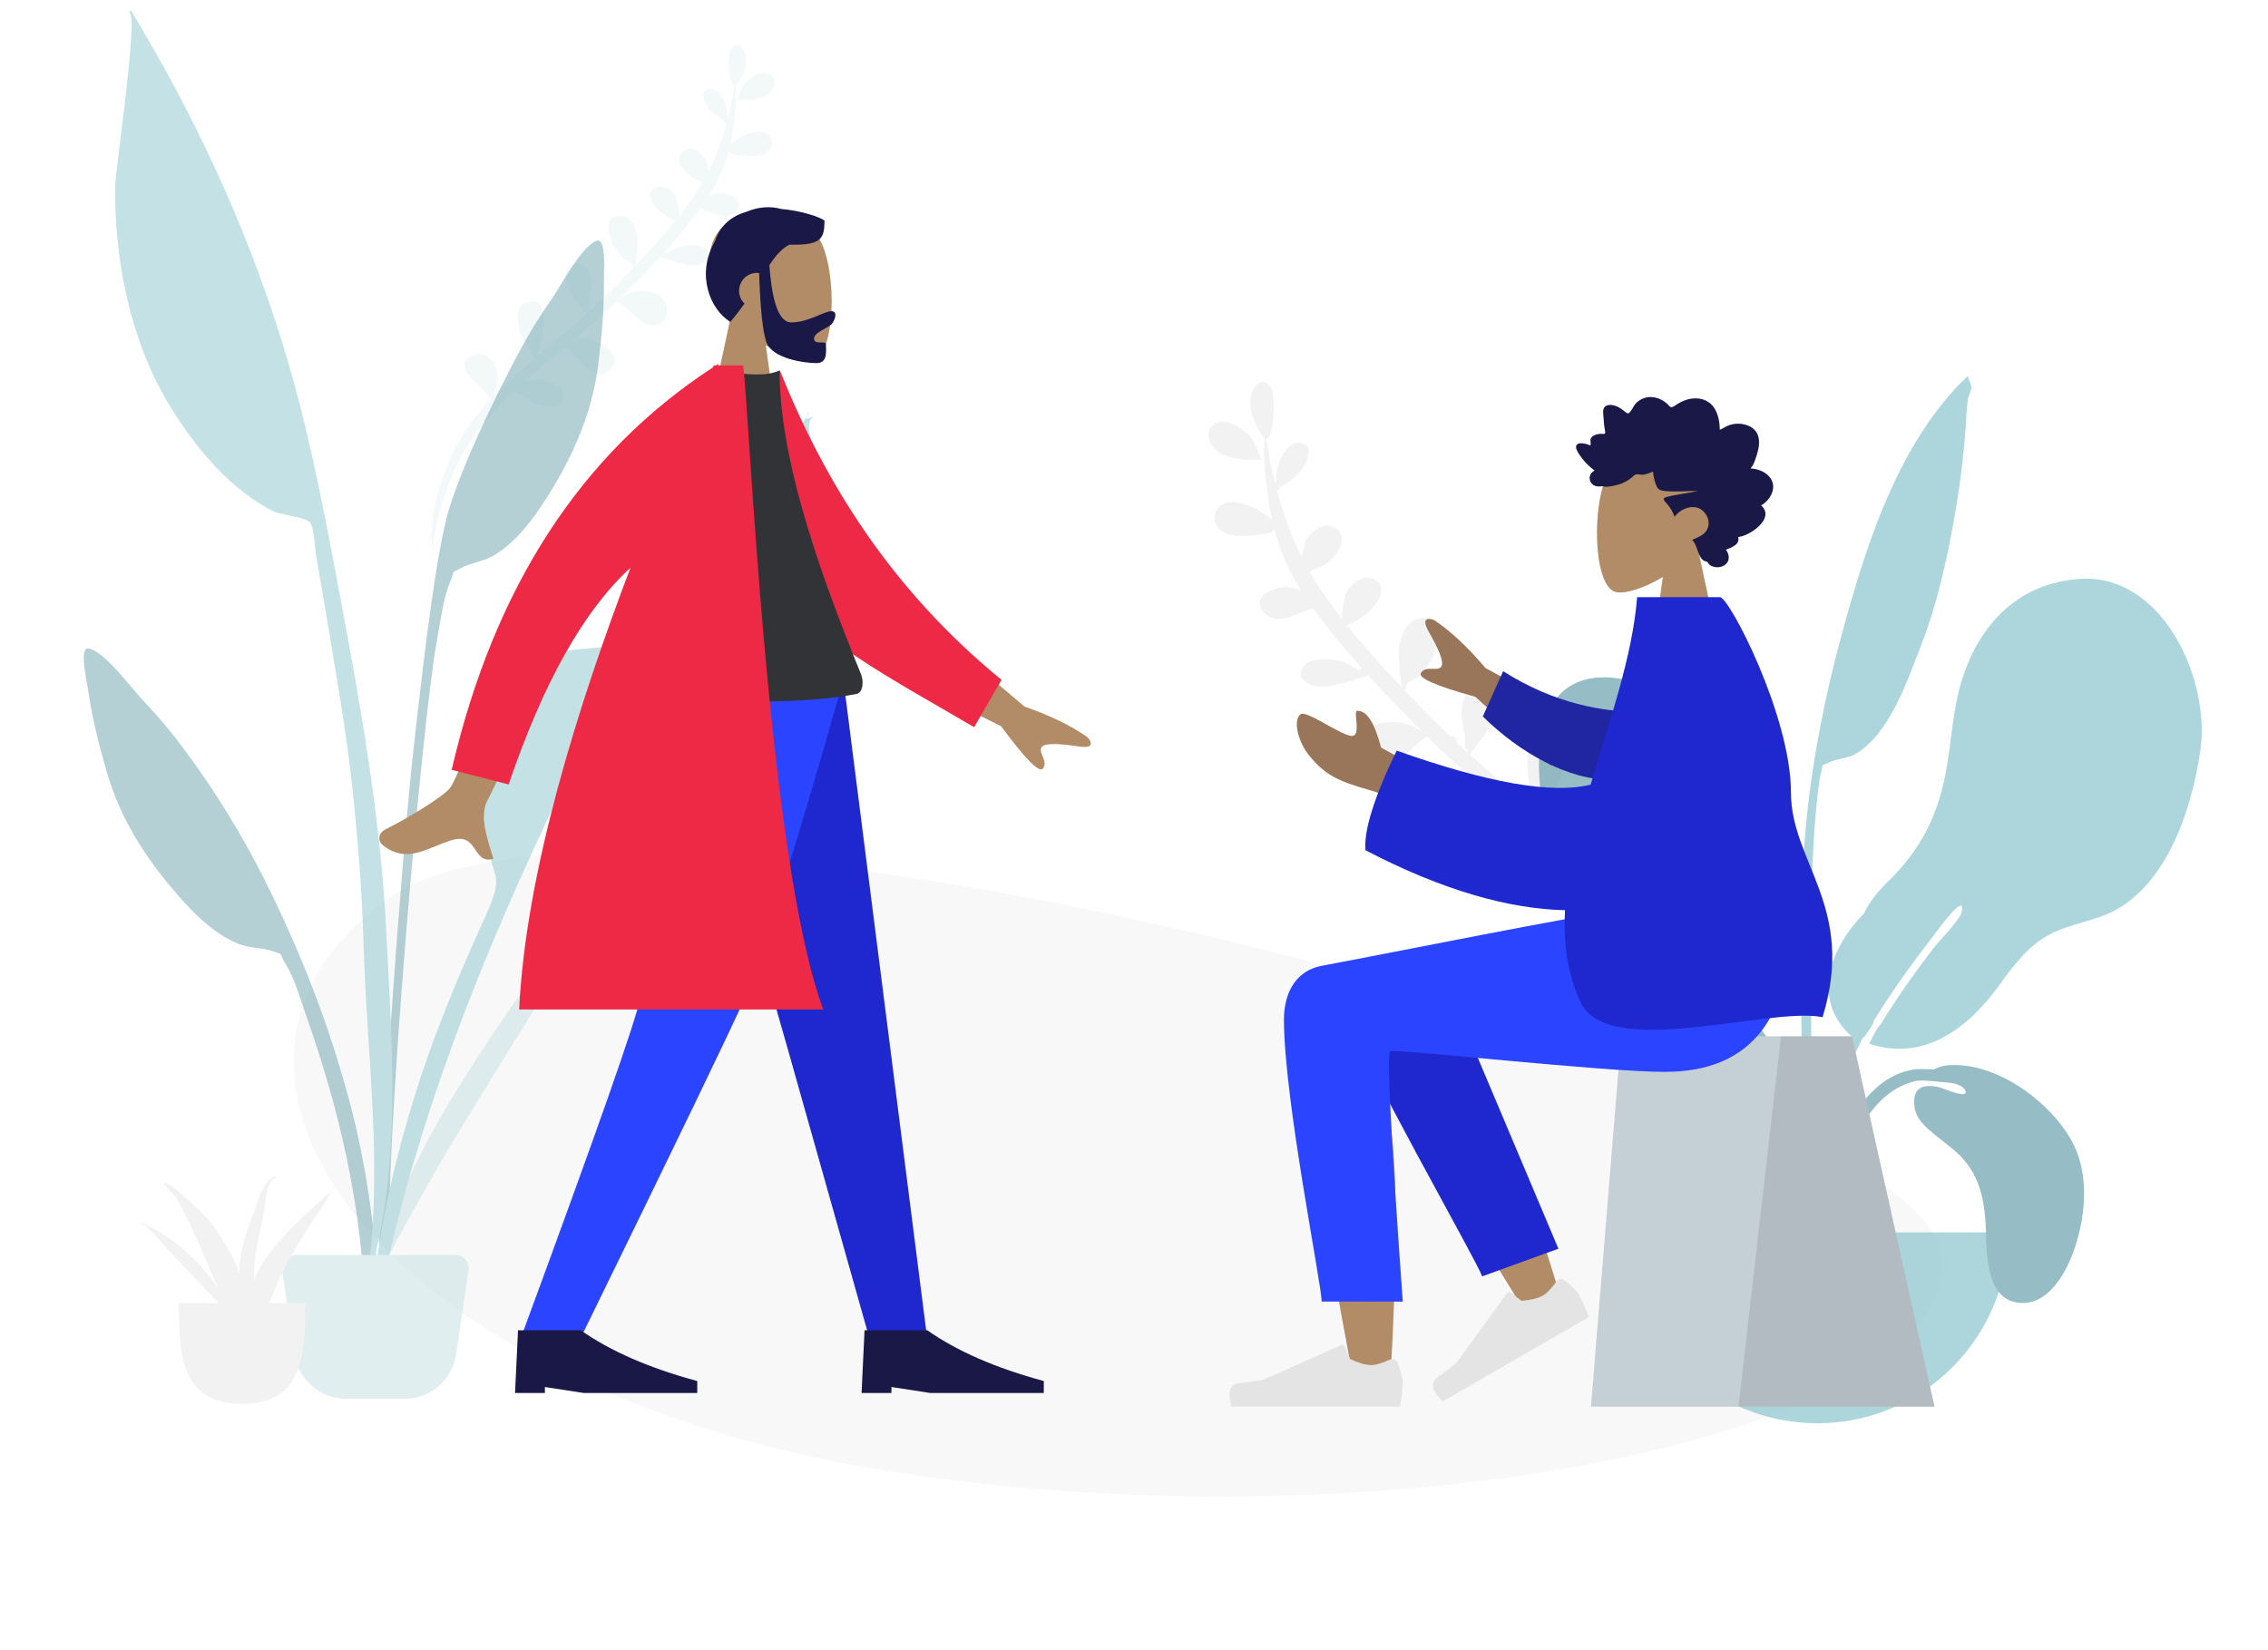
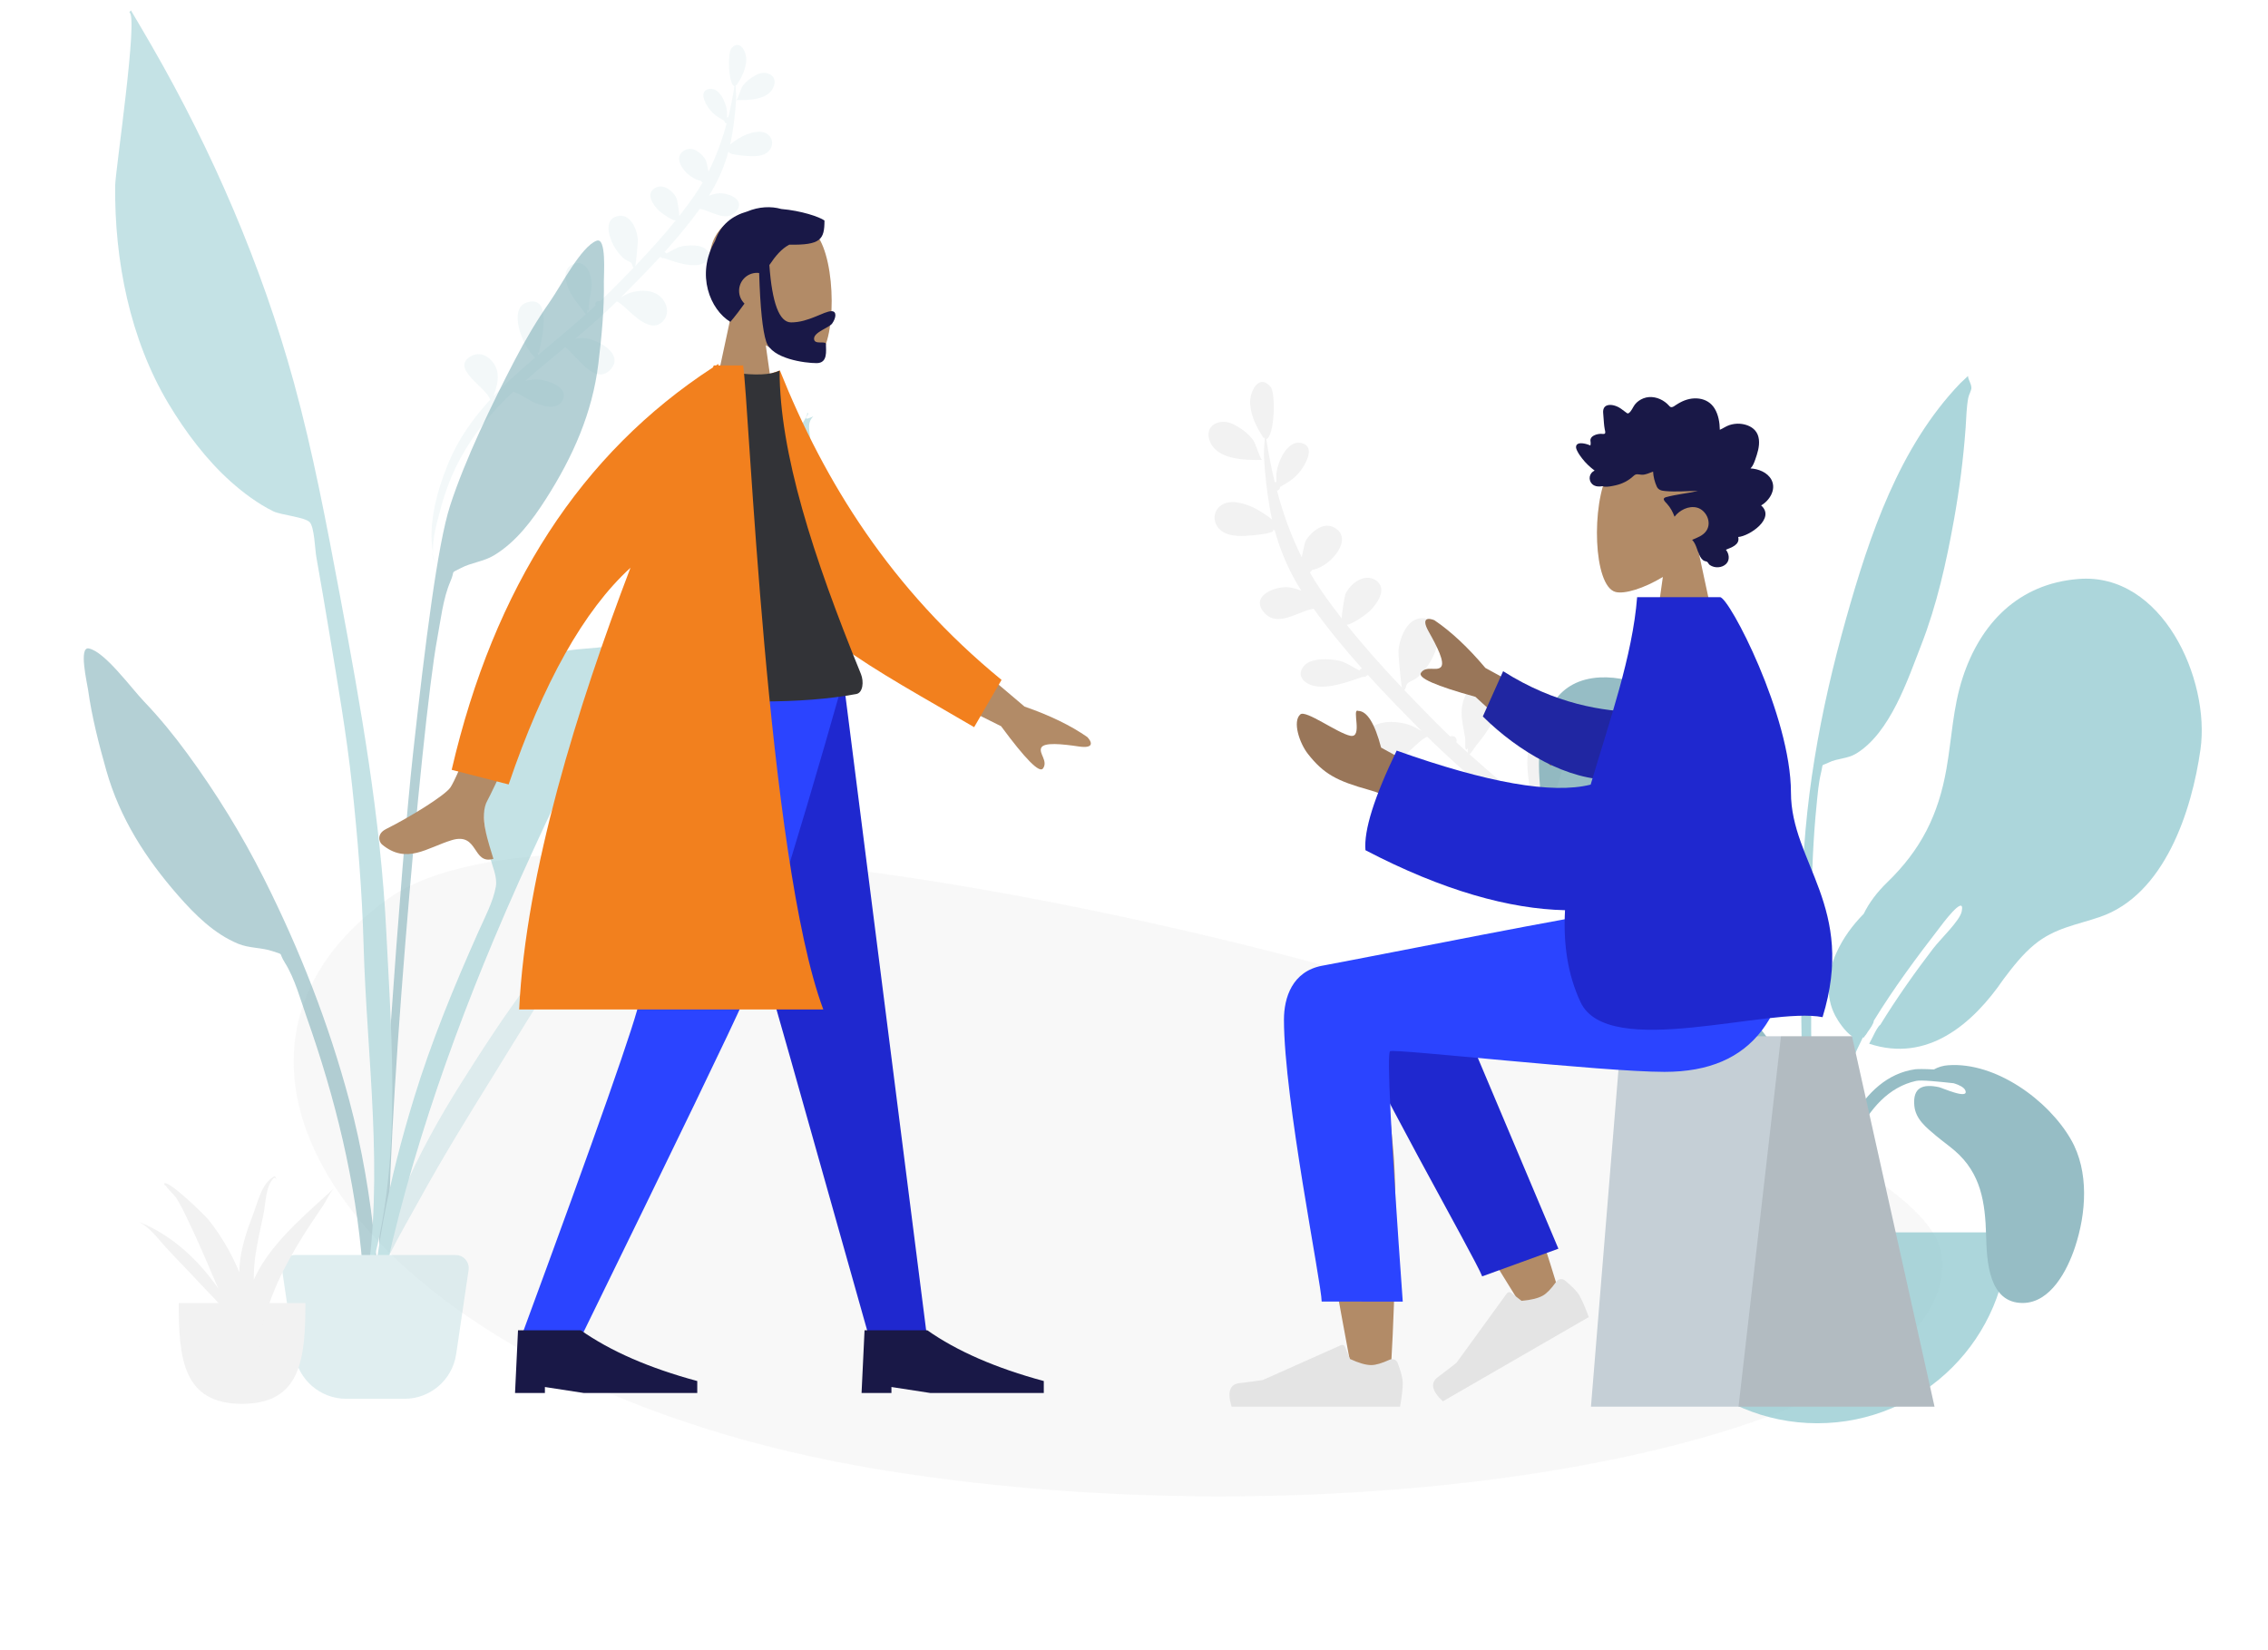
<svg xmlns="http://www.w3.org/2000/svg" id="svg8" width="550" height="400" version="1.1" viewBox="0 0 145.521 105.833">
  <g id="layer1" transform="translate(0,-191.1667)">
    <g id="Scene/Plants" transform="matrix(0.1677922,0,0,0.1677922,9.612671,189.3293)" style="fill:none;fill-rule:evenodd;stroke:none;stroke-width:1">
      <g id="Background-Shape-2" transform="translate(55,337)" style="opacity:.505;fill:#f2f2f2">
        <path id="Background-Shape" d="M 630.16,153.795 C 639.35,222.536 416.485,267.372 224.659,236.082 32.834,204.791 -55.166,82.598 36.37,17.489 127.905,-47.62 620.97,85.055 630.16,153.795 Z" />
      </g>
      <path id="Leaf-Bottom" d="m 582.663,177.553 c 5.037,-2.177 11.433,0.989 8.366,7.281 -3.285,6.738 -14.102,6.256 -20.2,5.8 0.613,0 2.912,-6.216 3.636,-7.136 2.135,-2.713 5.103,-4.604 8.199,-5.945 z m -63.035,120.583 c -1.294,0.994 -0.106,0.094 0,0 z m 66.131,-89.167 c 2.758,2.347 2.691,6.231 0.207,8.732 -2.958,2.978 -8.054,2.597 -11.847,2.093 -1.716,-0.228 -10.876,-1.447 -8.617,-2.838 -0.171,0.054 -0.529,0.19 -0.915,0.379 -0.24,0.727 -0.491,1.45 -0.75,2.17 0.052,0.035 0.097,0.071 0.153,0.105 -0.061,-0.031 -0.104,-0.063 -0.157,-0.093 -2.595,7.193 -6.109,13.988 -10.573,20.282 1.575,-0.527 3.197,-0.903 4.828,-1.022 4.831,-0.355 14.731,3.903 9.028,10.012 -5.468,5.856 -13.138,-1.136 -18.932,-2.348 -6.081,7.611 -12.726,14.863 -19.657,21.845 0.395,0.147 0.733,0.427 0.913,0.845 2.696,-1.195 5.533,-2.958 7.991,-3.346 3.547,-0.56 10.763,-0.634 13.25,2.645 3.059,4.032 -0.601,6.984 -4.493,7.523 -5.643,0.781 -12.812,-2.331 -18.091,-4.457 -0.621,0.076 -1.282,-0.139 -1.658,-0.651 -0.117,-0.045 -0.234,-0.09 -0.347,-0.133 -7.012,6.942 -14.266,13.631 -21.469,20.167 0.073,0 0.146,-6.2e-4 0.222,-6.2e-4 1.846,-1.077 3.811,-1.937 5.912,-2.331 4.862,-0.918 10.51,-0.628 14.223,3.049 3.699,3.662 4.757,9.782 0.539,13.455 -8.443,7.352 -19.353,-10.992 -23.367,-11.945 -7.316,6.569 -15.008,12.661 -22.808,18.617 0.862,-0.214 1.741,-0.358 2.645,-0.396 7.359,-0.317 24.077,9.561 14.627,17.923 -8.235,7.287 -16.523,-8.003 -22.562,-13.515 -7.347,5.547 -14.73,11.051 -21.927,16.795 3.803,-0.799 7.435,-0.756 11.392,0.67 4.094,1.477 10.643,4.97 7.718,10.449 -2.974,5.572 -10.899,2.55 -15.003,0.517 -2.238,-1.109 -6.655,-4.688 -10.612,-6.305 -11.516,9.785 -21.619,20.697 -29.519,33.762 -4.932,8.157 -8.811,16.945 -11.694,26.036 -1.84,5.802 -5.375,15.524 -5.172,23.211 -2.076,-15.476 4.095,-33.609 10.422,-47.013 5.817,-12.326 14.115,-22.979 23.677,-32.458 -1.911,-6.942 -20.491,-17.785 -8.743,-23.526 6.238,-3.034 12.155,2.853 13.171,8.813 0.698,4.096 -0.955,9.109 -2.633,12.961 3.003,-2.885 6.113,-5.667 9.309,-8.346 4.416,-3.703 8.927,-7.287 13.476,-10.821 -6.819,-7.114 -12.597,-26.731 -2.816,-29.377 14.443,-3.894 6.229,22.021 4.98,26.893 -0.282,0.002 -0.497,-0.095 -0.649,-0.285 0.056,0.455 0.124,0.942 0.21,1.434 8.706,-6.726 17.527,-13.305 26.087,-20.21 -0.708,-0.583 -1.77,-2.725 -2.632,-3.88 -1.946,-2.605 -3.796,-5.316 -5.096,-8.312 -2.052,-4.734 -3.879,-12.21 2.344,-14.606 6.768,-2.61 9.475,5.879 9.261,10.847 -0.149,3.436 -1.255,6.65 -1.919,9.99 -0.207,1.042 0.131,5.805 -1.192,3.694 0.028,0.754 0.009,1.298 -0.044,1.682 1.537,-1.246 3.064,-2.508 4.581,-3.779 -0.058,-0.174 -0.098,-0.362 -0.098,-0.577 0,-1.485 1.52,-1.977 2.542,-1.488 2.005,-1.715 3.992,-3.453 5.947,-5.23 4.144,-3.764 8.352,-7.638 12.536,-11.601 -0.822,-0.784 -0.426,-1.79 -1.189,-2.617 -0.762,-0.825 -2.322,-1.341 -3.228,-2.118 -2.28,-1.955 -4.111,-4.724 -5.398,-7.423 -2.125,-4.459 -4.689,-13.714 2.292,-15.421 7.195,-1.762 10.332,7.182 10.5,12.68 0.033,1.065 -1.262,10.579 -2.052,14.017 7.744,-7.366 15.383,-15.03 22.35,-22.868 -1.982,-0.122 -7.389,-4.479 -8.468,-5.647 -2.631,-2.849 -6.725,-9.053 -1.699,-11.96 4.469,-2.577 9.583,1.763 11.225,5.806 0.27,0.666 1.024,6.771 0.965,9.489 2.888,-3.328 5.653,-6.682 8.238,-10.058 1.724,-2.244 3.346,-4.555 4.874,-6.921 -0.327,-0.209 -0.627,-0.559 -0.905,-0.989 -7.144,-1.601 -15.745,-13.329 -7.073,-16.799 4.129,-1.649 8.299,2.421 10.109,5.669 0.371,0.665 0.857,3.933 1.256,6.512 4.453,-7.872 7.98,-16.268 10.783,-24.92 -0.619,-0.189 -1.126,-0.696 -1.153,-1.524 -3.395,-2.179 -6.072,-3.985 -8.313,-7.949 -1.393,-2.462 -3.841,-8.05 0.688,-9.139 5.894,-1.417 9.074,7.638 9.32,12.029 0.029,0.51 -0.051,1.984 -0.14,3.333 0.203,-0.017 0.406,-0.003 0.604,0.043 1.618,-5.363 2.97,-10.81 4.105,-16.278 -3.114,-1.185 -2.79,-17.849 -0.557,-20.108 4.992,-5.057 7.916,2.779 7.452,6.815 -0.548,4.759 -2.939,8.989 -5.717,12.708 -0.298,0.394 -0.218,0.378 -0.26,-0.194 -0.054,0.279 -0.159,0.481 -0.307,0.624 10e-4,2.52 0.125,5.107 -0.116,7.324 -0.691,6.35 -1.768,12.717 -3.175,18.947 -0.342,1.515 -0.722,3.016 -1.137,4.502 2.66,-2.036 6.193,-3.783 7.568,-4.315 3.568,-1.38 9.029,-2.785 12.353,0.043 z M 398.828,420.868 c 0.045,2.229 0.34,4.284 1,6 -0.461,-1.939 -0.788,-3.946 -1,-6 z" transform="matrix(-0.9986295,-0.05233596,-0.05233596,0.9986295,1005.358,26.32622)" style="fill:#f2f2f2" />
      <path id="Leaf-Top" d="m 236.702,42.658 c 3.598,-1.555 8.166,0.707 5.975,5.201 -2.347,4.813 -10.073,4.469 -14.429,4.143 0.438,0 2.08,-4.44 2.597,-5.097 1.525,-1.938 3.645,-3.289 5.857,-4.247 z m -45.074,87.568 c -1.294,0.994 -0.106,0.094 0,0 z m 47.951,-64.502 c 2.014,1.697 1.965,4.505 0.151,6.314 -2.16,2.153 -5.881,1.878 -8.65,1.513 -1.253,-0.165 -7.941,-1.046 -6.292,-2.052 -0.125,0.039 -0.387,0.137 -0.668,0.274 -0.175,0.525 -0.358,1.048 -0.547,1.569 0.038,0.025 0.071,0.051 0.112,0.076 -0.045,-0.022 -0.076,-0.045 -0.115,-0.068 -1.895,5.201 -4.461,10.114 -7.72,14.666 1.15,-0.381 2.334,-0.653 3.525,-0.739 3.527,-0.257 10.756,2.822 6.592,7.239 -3.993,4.234 -9.592,-0.821 -13.823,-1.698 -4.44,5.504 -9.292,10.747 -14.352,15.796 0.288,0.106 0.535,0.309 0.667,0.611 1.969,-0.864 4.04,-2.139 5.835,-2.42 2.59,-0.405 7.859,-0.458 9.675,1.913 2.233,2.915 -0.439,5.05 -3.28,5.44 -4.12,0.565 -9.355,-1.686 -13.209,-3.223 -0.453,0.055 -0.936,-0.1 -1.21,-0.471 -0.085,-0.033 -0.17,-0.065 -0.253,-0.096 -5.12,5.02 -10.416,9.856 -15.676,14.582 0.053,0 0.107,-4.5e-4 0.162,-4.5e-4 1.348,-0.779 2.783,-1.401 4.317,-1.686 3.55,-0.664 7.674,-0.454 10.385,2.205 2.701,2.648 3.473,7.073 0.393,9.729 -6.164,5.316 -14.131,-7.948 -17.062,-8.637 -5.342,4.75 -10.958,9.155 -16.654,13.461 0.629,-0.155 1.271,-0.259 1.931,-0.286 5.374,-0.229 17.58,6.913 10.68,12.96 -6.013,5.269 -12.064,-5.787 -16.474,-9.772 -5.364,4.011 -10.755,7.991 -16.01,12.144 2.777,-0.578 5.429,-0.547 8.318,0.484 2.989,1.068 7.771,3.594 5.636,7.556 -2.172,4.029 -7.958,1.844 -10.955,0.374 -1.634,-0.802 -4.859,-3.39 -7.749,-4.559 -8.409,7.075 -15.785,14.966 -21.554,24.413 -3.601,5.898 -6.433,12.253 -8.538,18.826 -1.343,4.195 -3.925,11.225 -3.777,16.784 -1.516,-11.19 2.99,-24.302 7.61,-33.994 4.248,-8.912 10.306,-16.615 17.288,-23.47 -1.395,-5.02 -14.962,-12.86 -6.384,-17.011 4.554,-2.194 8.875,2.063 9.617,6.373 0.51,2.961 -0.697,6.587 -1.922,9.372 2.193,-2.086 4.464,-4.097 6.797,-6.035 3.224,-2.678 6.518,-5.269 9.84,-7.824 -4.979,-5.144 -9.198,-19.328 -2.056,-21.242 10.546,-2.816 4.548,15.923 3.636,19.446 -0.206,0.001 -0.363,-0.069 -0.474,-0.206 0.041,0.329 0.09,0.681 0.154,1.037 6.356,-4.864 12.798,-9.62 19.047,-14.614 -0.517,-0.422 -1.292,-1.97 -1.922,-2.806 -1.421,-1.883 -2.772,-3.844 -3.721,-6.01 -1.498,-3.423 -2.832,-8.829 1.712,-10.561 4.942,-1.888 6.918,4.251 6.762,7.843 -0.108,2.485 -0.916,4.808 -1.401,7.224 -0.151,0.753 0.096,4.198 -0.871,2.671 0.021,0.545 0.007,0.939 -0.032,1.216 1.122,-0.901 2.237,-1.813 3.345,-2.733 -0.042,-0.126 -0.072,-0.262 -0.072,-0.417 0,-1.073 1.11,-1.429 1.856,-1.076 1.464,-1.24 2.915,-2.497 4.342,-3.781 3.026,-2.722 6.098,-5.523 9.153,-8.388 -0.6,-0.567 -0.311,-1.294 -0.868,-1.892 -0.557,-0.597 -1.695,-0.97 -2.357,-1.531 -1.665,-1.413 -3.001,-3.416 -3.941,-5.368 -1.552,-3.224 -3.423,-9.916 1.673,-11.15 5.254,-1.274 7.544,5.193 7.667,9.169 0.024,0.77 -0.921,7.65 -1.498,10.135 5.654,-5.326 11.232,-10.868 16.319,-16.536 -1.447,-0.088 -5.395,-3.238 -6.183,-4.083 -1.921,-2.06 -4.91,-6.546 -1.24,-8.648 3.263,-1.864 6.997,1.275 8.196,4.199 0.197,0.481 0.748,4.896 0.705,6.861 2.109,-2.406 4.127,-4.832 6.015,-7.272 1.259,-1.622 2.443,-3.293 3.559,-5.004 -0.239,-0.151 -0.458,-0.404 -0.661,-0.715 -5.216,-1.158 -11.496,-9.638 -5.164,-12.147 3.015,-1.193 6.06,1.75 7.381,4.099 0.271,0.481 0.625,2.844 0.917,4.709 3.251,-5.692 5.827,-11.763 7.873,-18.019 -0.452,-0.136 -0.822,-0.503 -0.842,-1.102 -2.479,-1.575 -4.433,-2.881 -6.07,-5.748 -1.017,-1.781 -2.804,-5.821 0.502,-6.608 4.303,-1.024 6.626,5.523 6.805,8.698 0.021,0.369 -0.037,1.434 -0.103,2.41 0.148,-0.012 0.297,-0.002 0.441,0.031 1.181,-3.878 2.168,-7.817 2.997,-11.771 -2.274,-0.857 -2.037,-12.906 -0.407,-14.539 3.645,-3.656 5.78,2.01 5.442,4.928 -0.4,3.441 -2.146,6.499 -4.174,9.189 -0.217,0.285 -0.159,0.273 -0.19,-0.141 -0.04,0.202 -0.116,0.348 -0.224,0.451 9.1e-4,1.822 0.092,3.693 -0.084,5.296 -0.504,4.592 -1.291,9.195 -2.318,13.7 -0.25,1.096 -0.527,2.181 -0.83,3.255 1.942,-1.472 4.522,-2.735 5.526,-3.12 2.605,-0.998 6.593,-2.014 9.019,0.031 z M 102.997,218.485 c 0.045,1.486 0.34,2.856 1,4 -0.461,-1.292 -0.788,-2.63 -1,-4 z" transform="rotate(-3,173.123,126.7141)" style="opacity:.2;fill:#c1dee2" />
      <g id="Plant-Right" transform="translate(526.6507,154.2586)" style="opacity:.7">
        <path id="Leaf-Me-Alone!" d="m 79.905,113.04 c -13.652,0.723 -29.61,10.413 -29.508,25.324 0.075,10.834 1.525,21.493 1.022,32.371 -0.403,8.694 -2.293,17.199 -5.23,25.389 -2.824,7.875 -9.645,15.044 -10.752,23.256 -0.706,5.233 0.744,12.337 2.981,17.148 2.721,5.849 1.563,5.486 -2.052,11.014 -7.084,10.833 -13.331,21.835 -17.257,34.297 -5.655,17.949 -8.437,38.528 -3.693,57.027 0.603,2.349 1.921,10.868 5.269,11.121 3.74,0.283 1.509,-4.433 1.147,-5.995 -2.309,-9.962 -4.346,-18.669 -3.918,-29.078 1.654,-40.164 27.29,-69.205 42.237,-104.717 0.834,-1.838 2.545,-6.185 3.75,-9.062 1.902,-4.541 3.41,-12.96 6.262,-16.478 5.37,-6.628 1.121,6.009 0.194,8.434 -1.172,3.067 -2.474,6.333 -3.72,9.043 -5.689,12.555 -12.069,26.278 -17.947,39.221 31.704,3.8 49.598,-35.715 55.335,-61.061 4.727,-20.882 7.963,-68.883 -24.118,-67.256" transform="matrix(-0.9945219,0.1045285,0.1045285,0.9945219,95.47297,-5.003527)" style="fill:#69a1ac" />
        <path id="path3503" d="m 210.805,78.121 c -22.823,1.811 -37.474,16.871 -44.295,37.934 -3.676,11.351 -4.097,23.013 -6.14,34.678 -3.073,17.551 -9.685,30.851 -22.607,43.355 -4.002,3.872 -6.952,7.849 -9.048,12.102 -4.162,4.247 -7.785,9.053 -10.447,14.929 -3.4,7.504 -4.362,16.508 -0.436,23.989 1.055,2.011 3.689,6.049 6.418,7.883 -10.217,21.76 -15.835,45.592 -15.202,69.393 0.383,14.368 1.084,28.741 1.902,43.091 0.22,3.853 1.475,10.216 3.36,3.754 1.725,-5.911 -0.438,-15.189 -0.638,-21.364 -0.974,-30.081 -1.806,-57.431 10.576,-85.536 1.298,-2.946 2.675,-5.868 4.109,-8.766 0.084,-0.049 0.162,-0.108 0.241,-0.165 0.055,0.042 0.104,0.088 0.159,0.129 0.092,-0.163 0.217,-0.358 0.363,-0.575 0.411,-0.424 0.77,-0.961 1.112,-1.559 1.098,-1.522 2.341,-3.31 2.348,-4.289 0,-0.008 -0.004,-0.019 -0.004,-0.027 7.666,-12.513 16.446,-24.337 25.414,-35.929 -0.067,0.084 9.728,-13.252 8.213,-5.877 -0.73,3.554 -7.935,10.323 -10.845,14.087 -6.437,8.376 -13.996,18.988 -20.277,29.25 -0.845,0.486 -2.039,2.871 -2.903,4.647 -0.477,0.9 -0.922,1.807 -1.359,2.598 22.257,7.354 39.57,-7.459 51.376,-24.687 0.014,-0.02 0.027,-0.041 0.04,-0.061 3.593,-4.761 7.273,-9.488 11.871,-13.251 7.671,-6.279 15.885,-7.387 24.929,-10.478 24.664,-8.427 35.15,-40.391 38.48,-64.108 3.758,-26.757 -14.622,-67.787 -46.711,-65.149" style="fill:#89c5cc" />
        <path id="path3505" d="M 187.087,8.282 C 160.498,29.164 144.586,61.073 131.288,91.305 116.437,125.071 104.873,159.853 99.484,196.372 c -3.54,23.993 -7.59,48.068 -9.559,72.254 -0.7,8.589 -1.05,17.243 -0.884,25.861 0.014,0.708 0.39,19.951 3.897,15.972 1.995,-2.263 -0.353,-19.956 -0.313,-22.843 0.23,-16.257 2.023,-32.414 4.383,-48.489 3.885,-26.467 6.807,-52.932 13.202,-78.947 0.954,-3.884 1.853,-7.979 3.33,-11.702 1.57,-3.959 0.053,-2.348 3.518,-3.515 3.367,-1.135 7.222,-0.364 10.764,-1.884 14.049,-6.03 23.505,-25.263 30.518,-37.769 8.021,-14.301 13.872,-29.93 18.971,-45.449 3.745,-11.402 6.882,-22.818 9.397,-34.547 0.793,-3.697 1.357,-7.599 2.607,-11.168 0.337,-0.963 1.575,-2.575 1.662,-3.457 C 191.161,8.822 190.194,7.573 190.322,6 c -1.094,0.737 -2.173,1.499 -3.234,2.282" transform="rotate(-8,140,158.5)" style="fill:#89c5cc" />
        <path id="Base" d="m 38,328 c 0,40.317 32.683,73 73,73 40.317,0 73,-32.683 73,-73" style="fill:#89c5cc" />
        <path id="path3508" d="M 116.857,328.232 H 113 c 0.268,-4.84 0.621,-9.671 1.43,-14.456 3.094,-18.303 12.77,-45.185 33.99,-48.156 0.783,-0.111 3.663,-0.129 7.151,0.075 1.653,-0.924 3.505,-1.482 5.456,-1.611 18.067,-1.332 38.244,13.244 46.959,28.412 7.025,12.229 5.842,28.288 1.503,41.281 -2.906,8.698 -9.248,21.1 -19.824,21.221 -13.232,0.151 -13.87,-16.203 -14.126,-25.763 -0.34,-12.71 -1.946,-23.783 -11.962,-32.447 -2.334,-2.018 -4.886,-3.794 -7.243,-5.784 -3.692,-3.115 -7.772,-6.305 -8.248,-11.459 -0.657,-7.11 3.357,-8.39 9.485,-7.069 1.045,0.225 11.568,4.947 10.01,1.214 -0.476,-1.14 -2.213,-2.044 -4.406,-2.721 -5.674,-0.617 -12.441,-1.333 -14.388,-0.905 -20.996,4.606 -29.17,33.689 -31.341,52.167 -0.234,1.994 -0.424,3.995 -0.589,6 z" style="fill:#69a1ac" />
      </g>
      <g id="Plant-Left" transform="translate(-25.25796,14.90838)" style="opacity:.5">
        <path id="Leaf" d="m 178.223,111.445 c 4.202,-5.992 12.001,-21.21 17.915,-23.351 3.81,-1.379 2.699,12.886 2.746,15.607 0.183,10.524 -0.841,20.981 -2.107,31.416 -2.279,18.82 -9.733,35.581 -19.956,51.599 -5.26,8.242 -11.431,16.584 -19.977,21.727 -3.934,2.368 -8.667,2.765 -12.552,4.805 -4.524,2.375 -2.06,0.455 -4.099,5.17 -2.832,6.546 -3.737,14.99 -5.047,21.975 -6.015,32.062 -20.579,201.552 -18.054,234.166 0.224,2.891 -3.807,3.582 -4.008,0.053 -1.069,-18.712 8.185,-148.289 12.854,-190.664 4.669,-42.376 9.394,-79.812 14.132,-94.473 5.748,-17.786 16.128,-39.176 24.769,-55.763 4.014,-7.706 8.389,-15.146 13.383,-22.267 z" style="fill:#69a1ac" />
        <path id="path3512" d="m 209.414,319.278 c 10.935,-8.028 22.771,7.123 12.876,15.153 -5.47,4.438 -11.189,2.859 -14.409,-0.839 -2.09,2.548 -4.046,5.211 -5.926,7.461 -5.727,6.856 -11.139,13.876 -16.312,21.059 -10.746,14.923 -19.955,30.689 -29.584,46.167 -9.502,15.276 -18.929,30.63 -27.541,46.292 C 121.223,467.841 111.498,483.452 109,498 c 3.79,-30.854 18.172,-60.51 35.298,-87.709 16.987,-26.976 36.481,-56.438 62.783,-77.727 -2.677,-3.937 -2.751,-9.556 2.333,-13.286 z" style="fill:#c1dee2" />
        <path id="path3514" d="m 1.913,244.031 c 6.119,1.197 16.118,15.039 21.162,20.314 5.995,6.268 11.433,12.948 16.56,19.947 11.036,15.066 20.906,31.084 29.299,47.788 13.683,27.231 24.644,55.185 32.599,84.838 4.87,18.152 8.023,36.965 9.891,55.647 0.353,3.523 4.047,30.688 -1.276,31.42 -4.787,0.659 -3.309,-20.626 -3.54,-23.522 -2.611,-32.665 -10.432,-64.448 -21.31,-95.237 -2.37,-6.707 -4.571,-14.922 -8.36,-20.958 -2.729,-4.347 -0.02,-2.831 -4.815,-4.477 -4.118,-1.414 -8.81,-1.068 -13.027,-2.799 C 49.936,353.237 42.601,345.944 36.171,338.608 23.676,324.351 13.774,308.928 8.613,290.66 5.749,280.532 3.118,270.344 1.658,259.902 1.281,257.203 -2.028,243.26 1.913,244.031 Z" style="fill:#69a1ac" />
        <path id="path3516" d="m 26.061,13.716 c 23.05,39.974 41.991,83.885 54.222,128.36 7.41,26.947 12.593,54.598 17.742,82.05 7.972,42.506 15.513,85.008 17.658,128.269 2.158,43.511 6.425,93.697 -7.822,135.605 7.117,-42.548 0.341,-87.838 -0.859,-130.65 -0.573,-20.438 -2.235,-40.676 -4.414,-60.995 -2.115,-19.71 -5.57,-39.326 -8.787,-58.881 -1.567,-9.524 -3.213,-19.033 -4.889,-28.537 -0.5,-2.836 -0.712,-11.25 -2.51,-13.187 -1.81,-1.95 -11.047,-2.745 -13.947,-4.175 -5.839,-2.882 -11.332,-6.975 -16.193,-11.3 C 46.942,171.984 38.835,161.151 32.436,150.472 17.631,125.764 11.712,95.61 12.011,66.994 12.068,61.438 21.003,1.61 17.415,0.786 17.631,0.533 17.835,0.272 18.028,0 c 2.717,4.549 5.383,9.128 8.033,13.716 z" style="fill:#89c5cc" />
        <path id="path3518" d="m 274.846,157.887 c 0.356,-0.513 2.67,-4.081 1.505,-3.853 2.373,-0.464 -3.264,3.935 2.649,1.236 -2.808,2.652 -1.187,6.096 -1.15,9.665 0.061,5.794 -0.908,11.541 -2,17.211 -1.724,8.962 -4.293,17.677 -8.022,26.013 -8.127,18.166 -21.927,35.655 -38.31,47.012 -8.088,5.608 -16.014,7.517 -25.239,10.098 -5.826,1.631 -6.288,4.645 -9.381,10.299 -6.439,11.776 -12.763,23.509 -18.441,35.683 -6.78,14.536 -13.363,29.088 -19.571,43.88 -20.916,49.826 -37.941,101.446 -46.881,154.868 -0.219,-31.481 7.064,-63.905 16.25,-93.912 6.692,-21.862 15.403,-42.937 24.695,-63.799 2.252,-5.054 5.664,-11.555 6.62,-17.135 0.669,-3.909 -1.377,-7.669 -2.315,-11.788 -3.654,-16.037 -3.392,-34.005 -0.184,-50.128 3.538,-17.779 13.768,-26.031 31.074,-28.549 6.329,-0.921 14.374,-0.584 20.177,-3.282 6.323,-2.939 8.931,-12.598 12.526,-18.799 9.657,-16.656 21.131,-32.631 34.306,-46.665 3.648,-3.886 7.571,-7.472 11.733,-10.795 2.625,-2.097 8.169,-4.68 9.958,-7.263 z" style="fill:#89c5cc" />
        <path id="path3520" d="m 80.791,476 h 61.417 c 2.761,0 5,2.239 5,5 0,0.244 -0.018,0.488 -0.053,0.729 l -4.747,32.188 C 140.961,523.73 132.541,531 122.622,531 h -22.244 c -9.919,0 -18.339,-7.27 -19.786,-17.082 l -4.747,-32.188 c -0.403,-2.732 1.485,-5.273 4.217,-5.676 C 80.303,476.018 80.547,476 80.791,476 Z" style="fill:#c1dee2" />
      </g>
      <g id="Maceta" transform="translate(-4.374029,460.8292)" style="fill:#f2f2f2">
        <path id="path3523" d="M 15.418,48.456 C 15.418,69.743 17.098,87 39.646,87 62.194,87 63.873,69.743 63.873,48.456" />
        <path id="Fill-27" d="m 46.353,35.174 c -0.826,1.429 -1.563,2.887 -2.214,4.366 -0.023,-3.047 0.146,-6.116 0.606,-9.228 0.786,-5.329 1.988,-10.631 3.116,-15.924 C 48.672,10.584 48.621,3.752 51.699,0.72 52.544,0.065 52.747,1.351 52.747,1.908 52.757,2.026 52.744,-0.368 51.925,0.049 47.054,2.564 45.476,10.474 43.917,14.434 41.642,20.215 39.706,26.124 38.909,32.138 38.708,33.657 38.598,35.176 38.573,36.692 38.407,36.287 38.252,35.878 38.08,35.474 35.268,28.881 31.475,22.447 26.743,16.514 25.578,15.054 10.934,0.649 9.788,2.854 c 0.113,0.32 0.35,0.586 0.711,0.797 0.021,0.024 0.022,0.011 0.009,-0.025 0.86,1.389 3.305,3.535 4.067,4.752 1.917,3.064 3.407,6.315 4.921,9.504 3.199,6.739 6.166,13.546 9.043,20.368 0.67,1.589 1.368,3.169 2.08,4.744 C 23.277,32.405 13.483,22.791 0,17.287 c 4.605,2.343 7.624,6.75 10.734,10.125 3.751,4.071 7.701,8.032 11.459,12.098 4.432,4.797 9.648,9.848 13.911,15.156 4.13,8.67 8.142,17.349 10.62,26.463 -1.015,-3.149 -0.08,-7.5 -0.253,-10.805 -0.138,-2.63 -0.445,-5.239 -0.867,-7.843 0.521,1.174 0.97,2.35 1.173,3.443 -0.186,-1.834 -0.399,-3.656 -0.629,-5.468 0.59,-1.697 1.169,-3.281 1.56,-4.585 2.005,-6.691 4.392,-13.268 7.642,-19.677 3.008,-5.929 6.458,-11.783 10.218,-17.458 1.754,-2.646 3.532,-5.282 5.298,-7.923 C 72.022,9.083 73.123,6.316 74.733,4.659 64.326,14.174 52.956,23.757 46.353,35.174" />
      </g>
    </g>
    <g id="layer1-0" transform="matrix(0.8446502,0,0,0.8446502,22.30202,35.88491)">
      <g style="fill:none;fill-rule:evenodd;stroke:none;stroke-width:1" id="humaaans/standing-11" transform="matrix(0.2269318,0,0,0.2269318,-12.69669,186.8699)">
        <g id="A-Human/Standing" transform="translate(40,27)">
          <g id="Head/Front/Short-Beard" transform="translate(82)">
            <g style="fill:#b28b67;stroke-width:1" id="Head" transform="translate(54,31)">
              <path id="path830" d="M 8.262,34.49 C 3.654,29.081 0.536,22.453 1.057,15.025 2.558,-6.375 32.349,-1.667 38.143,9.134 43.938,19.935 43.25,47.333 35.76,49.263 32.774,50.033 26.411,48.147 19.935,44.244 L 24,73 H 0 Z" />
            </g>
            <path style="fill:#191847" id="Hair" d="m 75.135,48.389 c 0.919,12.797 3.349,19.196 7.29,19.196 5.913,0 10.929,-3.754 13.524,-3.754 1.891,0 1.469,2.367 0.215,4.121 -1.034,1.448 -6.071,2.843 -6.071,5.088 0,2.244 3.979,0.508 3.979,1.839 0,2.202 0.699,6.342 -3.122,6.342 -3.868,0 -14.956,-1.409 -16.857,-7.15 C 72.868,70.367 72.075,62.691 71.716,51.042 71.481,51.014 71.242,51 71,51 c -3.314,0 -6,2.686 -6,6 0,1.682 0.692,3.203 1.808,4.292 -1.388,1.96 -2.944,4.007 -4.727,6.119 -6.698,-4.019 -11.668,-15.782 -5.12,-27.083 1.81,-5.536 5.908,-8.493 10.747,-9.866 3.92,-1.64 7.99,-1.825 11.425,-0.842 6.734,0.578 12.747,2.631 14.451,3.85 0,6.375 -1.235,8.267 -11.786,8.1 -2.593,1.369 -4.586,3.727 -6.662,6.818 z" />
          </g>
          <g id="Bottom/Standing/Skinny-Jeans" transform="translate(0,187)">
            <polygon style="fill:#1f28cf;fill-opacity:1" id="Leg-5" points="181.891 0 128 0 164.255 127.227 190.707 221 210 221" />
            <path style="fill:#2b44ff;fill-opacity:1" id="path836" d="m 118.304,0 c -0.839,65.574 -3.698,101.34 -4.579,107.298 C 112.845,113.256 99.532,151.156 73.786,221 H 93.773 C 126.549,153.997 144.846,116.096 148.662,107.298 152.479,98.5 164.259,62.734 182,0 Z" />
            <g style="fill:#191847" id="Accessories/Shoe/Flat-Pointy" transform="translate(72,199)">
              <path id="Shoe" d="M 0,40 1,19 h 21 c 9.958,7 22.958,12.667 39,17 v 4 H 23 L 10,38 v 2 z" />
            </g>
            <g style="fill:#191847" id="g842" transform="translate(188,199)">
              <path id="path840" d="M 0,40 1,19 h 21 c 9.958,7 22.958,12.667 39,17 v 4 H 23 L 10,38 v 2 z" />
            </g>
          </g>
          <g id="Body/Lab-Coat" transform="translate(22,82)">
            <path style="fill:#b28b67" id="Skin" d="m 190.359,88.61 30.187,25.592 c 8.468,2.932 15.475,6.334 21.023,10.205 1.281,1.342 2.757,3.982 -2.885,3.149 -5.642,-0.833 -11.614,-1.455 -12.532,0.425 -0.918,1.88 2.353,4.434 0.588,6.934 -1.177,1.667 -5.855,-3.046 -14.034,-14.137 L 182.109,105.507 Z M 53.667,77.536 71.379,80.108 C 52.367,121.358 42.174,143.173 40.801,145.554 c -3.09,5.357 0.544,14.687 1.964,19.626 -7.178,2.073 -4.886,-9.018 -13.962,-6.252 -8.285,2.525 -15.121,8.249 -23.327,1.442 -1.009,-0.837 -1.859,-3.573 1.348,-5.167 7.988,-3.972 19.717,-11.24 21.54,-13.919 2.486,-3.653 10.92,-24.902 25.303,-63.748 z" />
-             <path style="fill:#ed2945;fill-opacity:1" id="Coat-Back" d="m 122.979,9.211 10.617,-4.572 c 18.072,35.751 43.327,69.663 82.931,96.708 l -7.759,16.566 C 174.616,101.621 142.571,89.449 127.583,61.832 122.553,52.563 123.646,20.761 122.979,9.211 Z" transform="rotate(5,169.7534,61.27518)" />
+             <path style="fill:#f2801e;fill-opacity:1" id="Coat-Back" d="m 122.979,9.211 10.617,-4.572 c 18.072,35.751 43.327,69.663 82.931,96.708 l -7.759,16.566 C 174.616,101.621 142.571,89.449 127.583,61.832 122.553,52.563 123.646,20.761 122.979,9.211 Z" transform="rotate(5,169.7534,61.27518)" />
            <path style="fill:#323337" id="Shirt" d="m 90,110 c 31.438,3.333 56.184,3.333 74.236,0 2.237,-0.413 2.589,-4.158 1.552,-6.699 C 149.636,63.724 138.56,29.192 138.56,1.703 135.597,3.197 130.41,3.421 123,2.374 103.086,30.703 93.933,63.206 90,110 Z" />
-             <path style="fill:#ed2945;fill-opacity:1" id="Coat-Front" d="m 118.049,0 h 8.299 c 1.932,11.365 8.027,165.263 26.842,215.606 H 51.385 C 53.592,169.487 71.003,114.087 88.64,67.728 73.044,81.999 59.452,106.181 47.862,140.273 L 28.793,135.378 C 42.971,74.281 72.122,29.375 116.246,0.659 116.342,0.438 116.437,0.219 116.532,0 h 0.734 c 0.27,-0.173 0.541,-0.346 0.813,-0.519 z" />
+             <path style="fill:#f2801e;fill-opacity:1" id="Coat-Front" d="m 118.049,0 h 8.299 c 1.932,11.365 8.027,165.263 26.842,215.606 H 51.385 C 53.592,169.487 71.003,114.087 88.64,67.728 73.044,81.999 59.452,106.181 47.862,140.273 L 28.793,135.378 C 42.971,74.281 72.122,29.375 116.246,0.659 116.342,0.438 116.437,0.219 116.532,0 h 0.734 c 0.27,-0.173 0.541,-0.346 0.813,-0.519 z" />
          </g>
        </g>
      </g>
      <g style="fill:none;fill-rule:evenodd;stroke:none;stroke-width:1" id="humaaans/sitting-2" transform="matrix(0.2269318,0,0,0.2269318,58.14237,205.1541)">
        <g id="A-Human/Sitting" transform="matrix(-1,0,0,1,340,24)">
          <g id="Head/Front/Rad" transform="translate(82)">
            <g style="fill:#b28b67;stroke-width:1" id="Head-4" transform="translate(54,31)">
              <path id="path882" d="M 8.262,34.49 C 3.654,29.081 0.536,22.453 1.057,15.025 2.558,-6.375 32.349,-1.667 38.143,9.134 43.938,19.935 43.25,47.333 35.76,49.263 32.774,50.033 26.411,48.147 19.935,44.244 L 24,73 H 0 Z" />
            </g>
            <path style="fill:#191847" id="hair" d="m 95.407,38.902 c 0.775,-0.768 1.198,-1.865 1.564,-2.906 0.38,-1.082 0.749,-2.174 1.001,-3.3 0.504,-2.249 0.509,-4.836 -1.096,-6.582 -1.287,-1.401 -3.218,-2.029 -5,-2.165 -1.187,-0.091 -2.407,0.075 -3.545,0.449 -1.129,0.371 -2.103,1.111 -3.197,1.57 -0.042,-2.424 -0.457,-4.96 -1.687,-7.03 -1.183,-1.991 -3.07,-3.109 -5.218,-3.404 -2.205,-0.303 -4.383,0.213 -6.357,1.28 -0.494,0.267 -0.984,0.547 -1.453,0.865 -0.392,0.265 -0.8,0.585 -1.261,0.693 -0.513,0.121 -0.768,-0.176 -1.101,-0.55 -0.391,-0.439 -0.832,-0.826 -1.298,-1.168 -2.062,-1.515 -4.767,-2.139 -7.155,-1.23 -1.101,0.419 -2.171,1.129 -2.917,2.109 -0.666,0.873 -1.14,2.258 -2.059,2.866 -0.39,0.258 -0.665,-0.084 -1.02,-0.337 -0.533,-0.38 -1.042,-0.799 -1.581,-1.169 -0.758,-0.519 -1.578,-0.908 -2.457,-1.111 -1.286,-0.298 -3.064,-0.228 -3.432,1.457 -0.138,0.633 -0.032,1.31 0.012,1.947 0.061,0.876 0.125,1.751 0.201,2.625 0.058,0.664 0.131,1.305 0.256,1.957 0.067,0.347 0.276,0.995 0.127,1.343 -0.186,0.435 -1.046,0.188 -1.413,0.203 -0.725,0.03 -1.453,0.157 -2.124,0.467 -0.52,0.24 -1.066,0.593 -1.285,1.189 -0.135,0.366 -0.099,0.742 -0.036,1.118 0.076,0.452 -0.011,0.691 -0.068,1.147 -0.974,-0.48 -4.349,-1.545 -4.774,0.2 -0.141,0.581 0.181,1.238 0.426,1.728 0.431,0.86 0.996,1.646 1.573,2.395 1.205,1.563 2.643,2.912 4.19,4.065 -1.813,0.806 -2.286,3.183 -0.716,4.599 0.693,0.625 1.625,0.765 2.499,0.725 0.32,-0.015 0.781,-0.138 1.033,-0.082 0.135,0.03 0.281,0.145 0.468,0.158 1.234,0.084 2.626,-0.213 3.832,-0.486 2.149,-0.488 4.183,-1.506 5.844,-3.056 0.426,-0.398 0.778,-0.627 1.352,-0.621 0.503,0.005 0.996,0.143 1.498,0.156 1.329,0.034 2.527,-0.616 3.761,-1.048 0.076,1.667 0.55,3.503 1.232,5.002 0.556,1.223 1.717,1.401 2.858,1.508 3.649,0.343 7.31,-0.04 10.963,-0.035 -3.536,0.799 -7.191,1.129 -10.696,2.069 -1.584,0.425 -0.375,1.493 0.303,2.233 1.115,1.219 1.945,2.729 2.52,4.32 1.73,-2.255 4.788,-3.741 7.497,-3.048 2.993,0.765 5.101,4.813 3.187,7.723 -1.111,1.689 -3.118,2.341 -4.788,3.067 1.303,1.354 1.618,3.354 2.402,5.039 0.387,0.831 0.929,1.77 1.794,2.06 0.32,0.107 0.695,0.116 0.947,0.377 0.313,0.323 0.387,0.684 0.786,0.961 1.593,1.108 4.082,1.022 5.494,-0.423 1.277,-1.307 0.945,-3.376 -0.122,-4.701 1.698,-0.708 4.791,-1.618 4.116,-4.263 3.679,-0.244 12.611,-6.211 7.674,-10.571 2.71,-1.531 5.199,-5.274 3.459,-8.574 -1.34,-2.541 -4.457,-3.676 -7.015,-3.811" transform="matrix(-1,0,0,1,140,0)" />
          </g>
          <g id="Bottom/Sitting/Skinny-Jeans-1" transform="translate(0,187)">
            <g style="stroke-width:1" id="Objects/Seat/Cube" transform="translate(10,42)">
              <g id="Seat" transform="translate(55)">
                <polygon style="fill:#c5cfd6" id="Seat-Stuff" points="0 124 27.623 0 104.877 0 115 124" />
                <polygon style="fill:#000;fill-opacity:.1" id="polygon888" points="0 124 27.623 0 51.383 0 65.604 124" />
              </g>
            </g>
            <path style="fill:#b28b67" id="Skin-5" d="m 257.953,20.756 c 8.237,-4.946 22.056,1.409 22.047,8.482 -0.028,21.164 -19.343,120.913 -20.352,127.218 -1.008,6.306 -11.812,7.971 -12.441,0.021 -1.001,-12.651 -2.861,-56.444 -1,-76.715 0.768,-8.367 1.595,-16.336 2.41,-23.445 C 238.482,74.621 222.807,100.826 201.593,134.934 l -11.517,-5.262 c 9.044,-29.796 16.459,-50.831 22.247,-63.106 9.91,-21.017 19.202,-39.015 23.113,-45.354 6.152,-9.972 16.859,-6.493 22.517,-0.456 z" />
            <path style="fill:#1f28cf" id="LegLower" d="m 208.819,123.34 5.118,-101.51 c 3.688,-17.553 34.907,-9.406 34.894,0 -0.029,21.355 -12.857,95.127 -12.866,101.489 z" transform="rotate(20,228.825,67.41963)" />
            <g style="fill:#e4e4e4" id="Accessories/Shoe/Flat-Sneaker" transform="rotate(30,-87.86087,421.7147)">
              <path id="shoe" d="M 2.678,25.402 C 1.559,28.388 1,30.623 1,32.106 1,33.909 1.3,36.54 1.901,40 c 2.092,0 20.893,0 56.402,0 1.466,-4.845 0.62,-7.461 -2.538,-7.848 -3.158,-0.386 -5.781,-0.735 -7.87,-1.047 L 21.68,19.419 c -0.504,-0.225 -1.096,0.002 -1.321,0.506 -0.004,0.009 -0.008,0.017 -0.011,0.026 l -1.685,4.088 c -2.923,1.364 -5.299,2.046 -7.127,2.046 -1.485,0 -3.536,-0.6 -6.152,-1.799 l 5.5e-6,-1.2e-5 c -1.004,-0.46 -2.191,-0.019 -2.652,0.985 -0.02,0.043 -0.038,0.087 -0.055,0.132 z" />
            </g>
            <g style="fill:#e4e4e4" id="g898" transform="translate(242,126)">
              <path id="path896" d="M 2.678,25.402 C 1.559,28.388 1,30.623 1,32.106 1,33.909 1.3,36.54 1.901,40 c 2.092,0 20.893,0 56.402,0 1.466,-4.845 0.62,-7.461 -2.538,-7.848 -3.158,-0.386 -5.781,-0.735 -7.87,-1.047 L 21.68,19.419 c -0.504,-0.225 -1.096,0.002 -1.321,0.506 -0.004,0.009 -0.008,0.017 -0.011,0.026 l -1.685,4.088 c -2.923,1.364 -5.299,2.046 -7.127,2.046 -1.485,0 -3.536,-0.6 -6.152,-1.799 l 5.5e-6,-1.2e-5 c -1.004,-0.46 -2.191,-0.019 -2.652,0.985 -0.02,0.043 -0.038,0.087 -0.055,0.132 z" />
            </g>
            <path style="fill:#2b44ff" id="Leg-and-Butt" d="M 282.77,36.433 C 282.77,63 270.154,124.97 270.146,130.82 L 243,130.841 c 3.973,-55.295 5.382,-83.241 4.227,-83.837 -1.733,-0.894 -71.051,6.921 -91.84,6.921 C 125.408,53.925 113.006,35.02 112,0 h 59.386 c 12.092,1.294 75.162,14.015 98.586,18.388 10.028,1.872 12.798,10.726 12.798,18.045 z" />
          </g>
          <g id="Body/Pointing-Forward" transform="translate(22,82)">
            <path style="fill:#997659" id="path902" d="m 158.638,42.7 34.71,-19.01 c 5.772,-6.854 11.459,-12.178 17.061,-15.97 1.712,-0.715 4.705,-1.147 1.906,3.822 -2.8,4.969 -5.521,10.321 -4.094,11.852 1.426,1.531 4.983,-0.608 6.684,1.936 1.134,1.696 -4.942,4.374 -18.228,8.036 l -25.221,23.092 z M 213,58.74 228.247,50.364 c 2.139,-8.14 4.697,-12.236 7.672,-12.287 2.286,-1.063 -1.695,9.223 2.638,8.331 4.333,-0.892 14.908,-8.757 16.73,-7.16 2.696,2.363 0.292,9.617 -2.54,13.225 -5.293,6.745 -9.676,9.051 -20.508,12.071 -5.664,1.579 -11.787,4.744 -18.37,9.496 z" />
            <path style="fill:#2026a2" id="Sleeve" d="m 142.858,34.75 c 12.028,1.775 28.442,1.775 47.246,-6.364 l 4.34,16.026 c -13.638,9.829 -31.731,16.814 -46.156,14.112 -11.368,-2.129 -15.016,-16.865 -5.43,-23.774 z" transform="rotate(-9,165.8983,43.74806)" />
            <path style="fill:#1f28cf" id="Clothes" d="m 158.104,62.761 c 12.907,3.219 34.551,-0.577 64.932,-11.388 7.536,15.59 11.019,26.705 10.451,33.344 -26.062,13.614 -48.4,19.684 -66.803,20.084 0.585,10.92 -0.744,21.31 -5.209,30.804 -9.179,19.518 -62.929,1.442 -81.001,5 C 69.155,103.851 91.038,88.914 91.056,65.397 91.075,39.642 111.754,0 114.797,0 h 27.747 c 1.531,19.669 9.237,41.346 15.561,62.761 z" />
          </g>
        </g>
      </g>
    </g>
  </g>
</svg>
